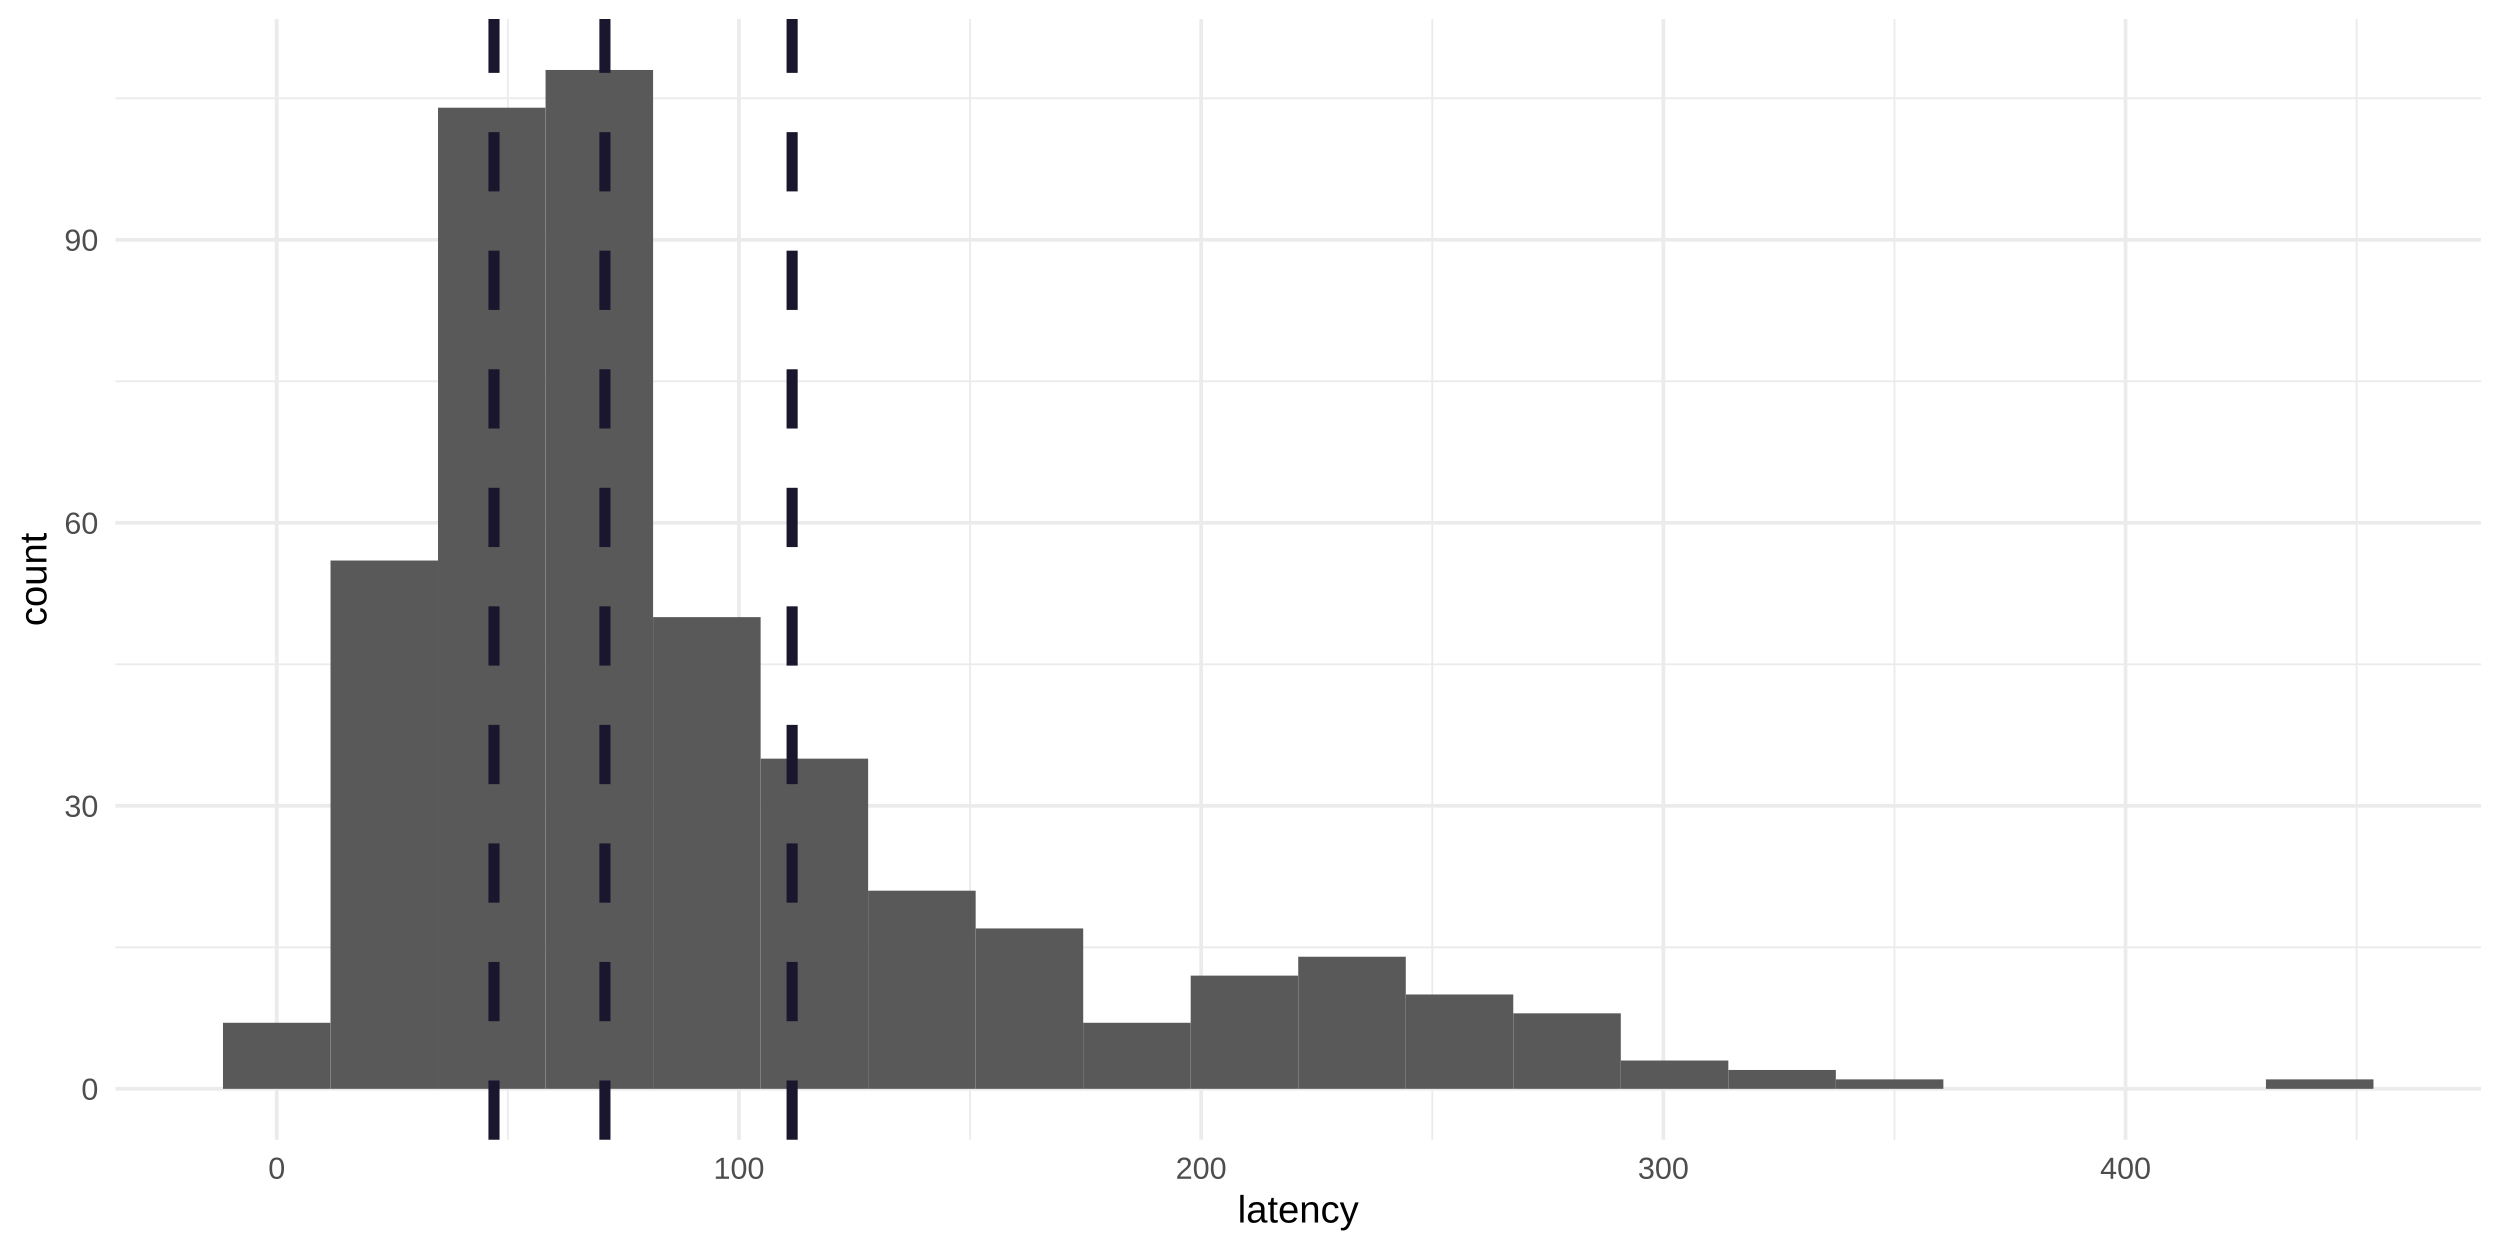
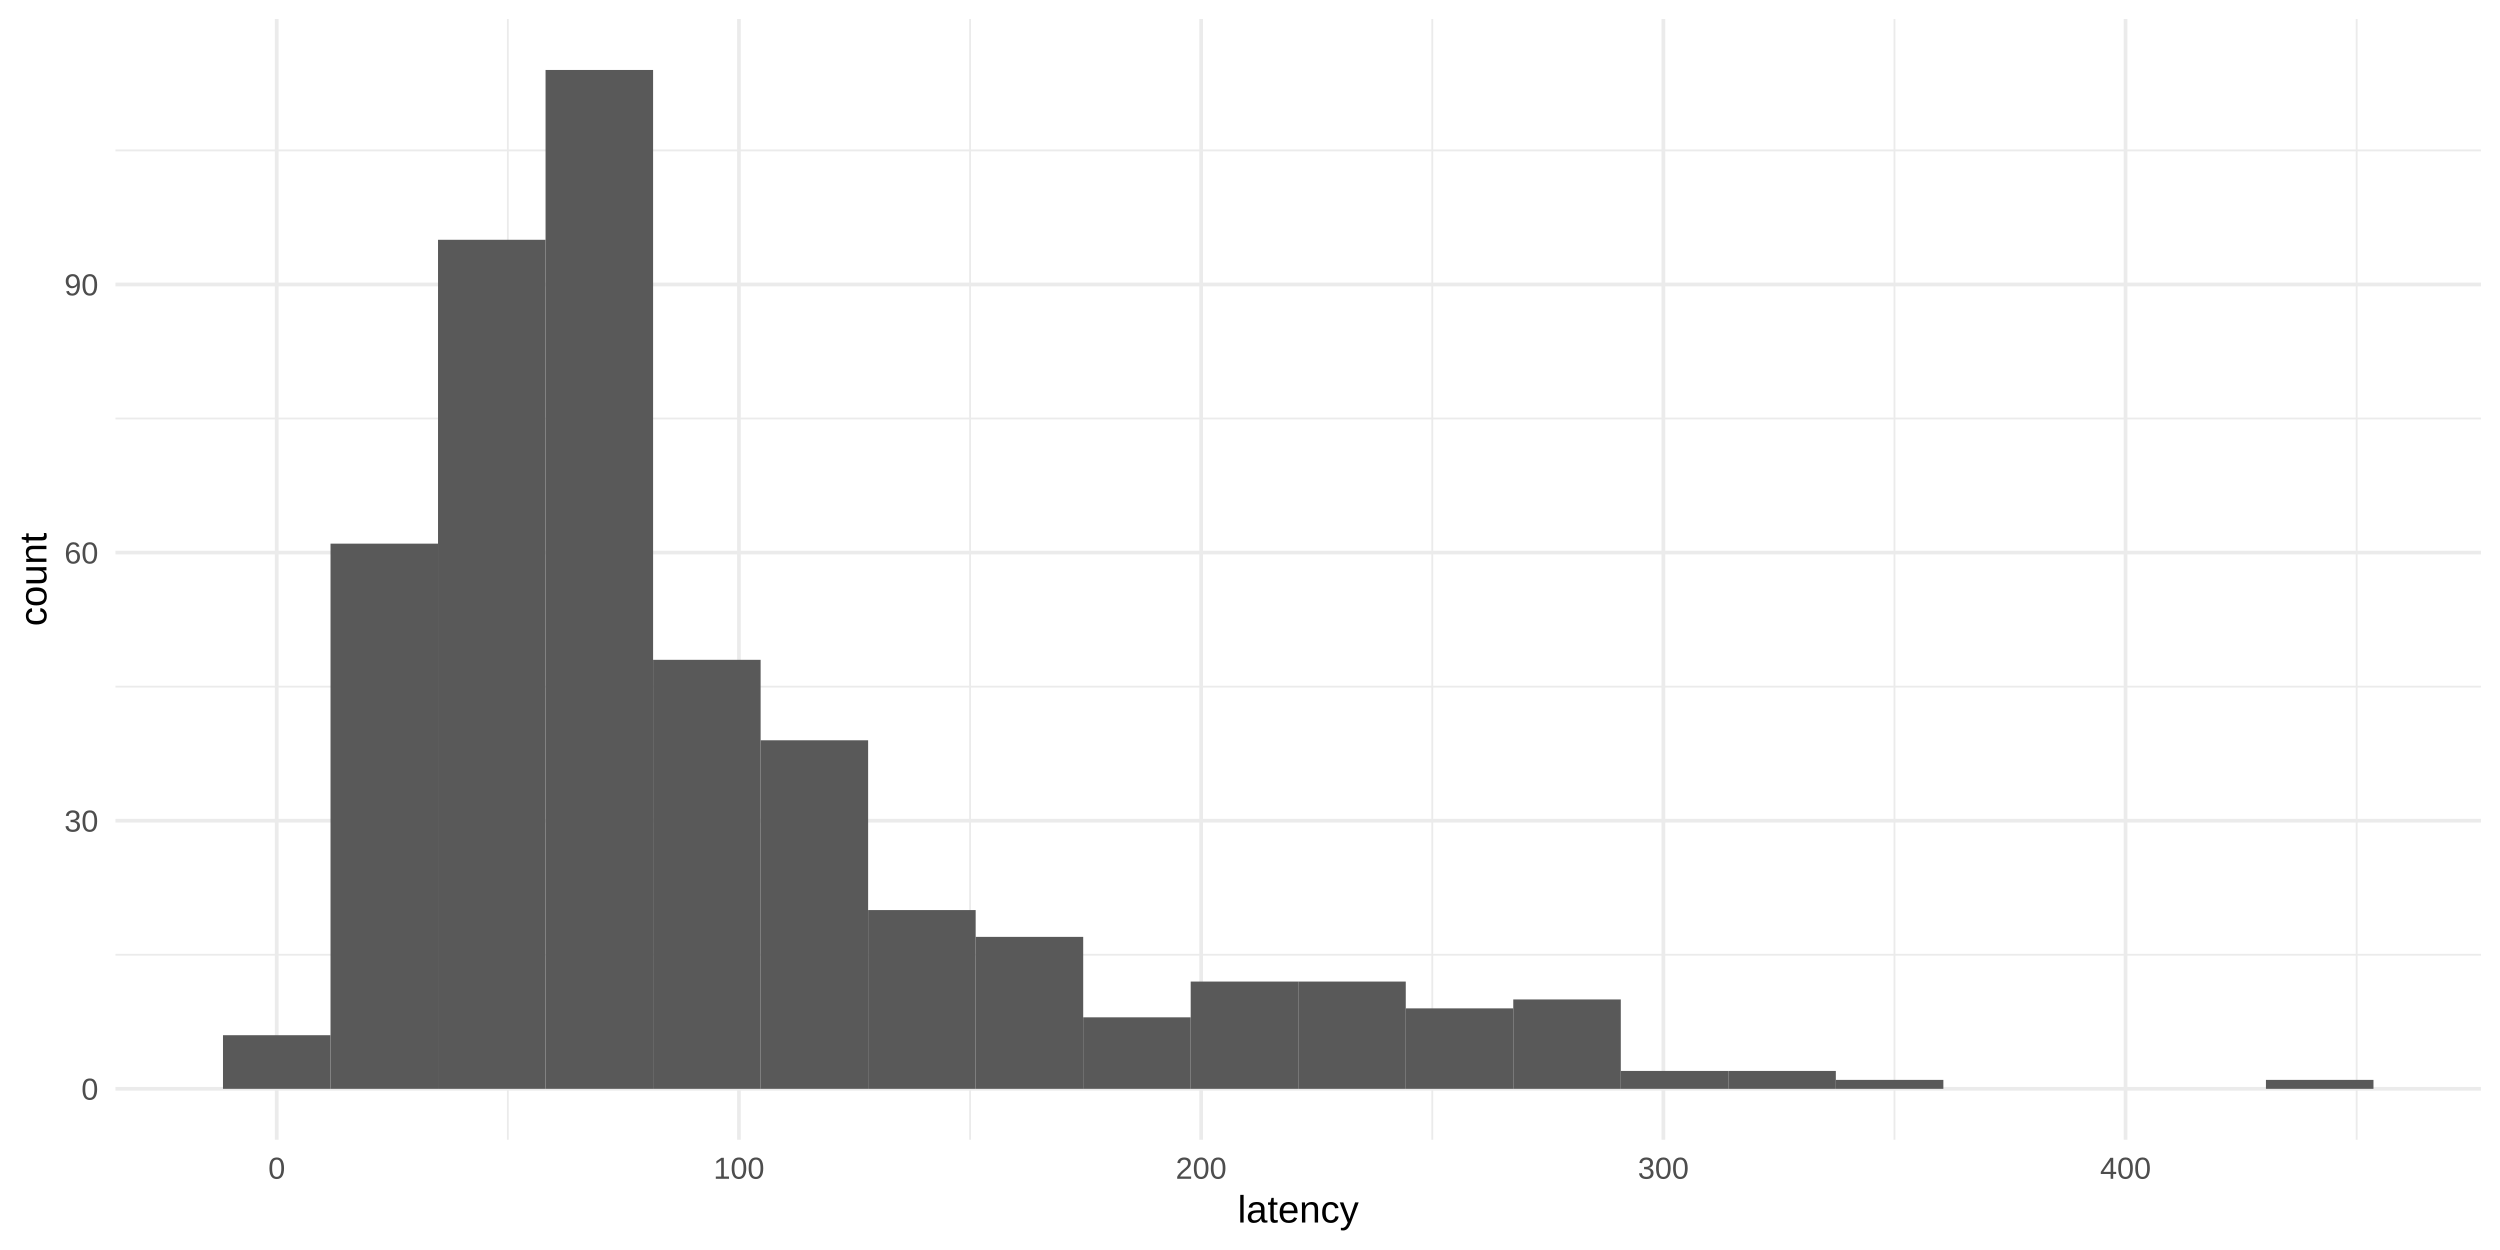
<svg xmlns="http://www.w3.org/2000/svg" class="svglite" width="720.00pt" height="360.00pt" viewBox="0 0 720.00 360.00">
  <defs>
    <style type="text/css">
    .svglite line, .svglite polyline, .svglite polygon, .svglite path, .svglite rect, .svglite circle {
      fill: none;
      stroke: #000000;
      stroke-linecap: round;
      stroke-linejoin: round;
      stroke-miterlimit: 10.00;
    }
    .svglite text {
      white-space: pre;
    }
  </style>
  </defs>
  <rect width="100%" height="100%" style="stroke: none; fill: #FFFFFF;" />
  <defs>
    <clipPath id="cpMC4wMHw3MjAuMDB8MC4wMHwzNjAuMDA=">
      <rect x="0.00" y="0.00" width="720.00" height="360.00" />
    </clipPath>
  </defs>
  <g clip-path="url(#cpMC4wMHw3MjAuMDB8MC4wMHwzNjAuMDA=)">
</g>
  <defs>
    <clipPath id="cpMzMuMjV8NzE0LjUyfDUuNDh8MzI4LjI1">
      <rect x="33.25" y="5.48" width="681.27" height="322.77" />
    </clipPath>
  </defs>
  <g clip-path="url(#cpMzMuMjV8NzE0LjUyfDUuNDh8MzI4LjI1)">
-     <polyline points="33.25,272.83 714.52,272.83 " style="stroke-width: 0.53; stroke: #EBEBEB; stroke-linecap: butt;" />
-     <polyline points="33.25,191.32 714.52,191.32 " style="stroke-width: 0.53; stroke: #EBEBEB; stroke-linecap: butt;" />
-     <polyline points="33.25,109.81 714.52,109.81 " style="stroke-width: 0.53; stroke: #EBEBEB; stroke-linecap: butt;" />
-     <polyline points="33.25,28.30 714.52,28.30 " style="stroke-width: 0.53; stroke: #EBEBEB; stroke-linecap: butt;" />
+     <polyline points="33.25,274.97 714.52,274.97 " style="stroke-width: 0.53; stroke: #EBEBEB; stroke-linecap: butt;" />
+     <polyline points="33.25,197.75 714.52,197.75 " style="stroke-width: 0.53; stroke: #EBEBEB; stroke-linecap: butt;" />
+     <polyline points="33.25,120.53 714.52,120.53 " style="stroke-width: 0.53; stroke: #EBEBEB; stroke-linecap: butt;" />
+     <polyline points="33.25,43.32 714.52,43.32 " style="stroke-width: 0.53; stroke: #EBEBEB; stroke-linecap: butt;" />
    <polyline points="146.26,328.25 146.26,5.48 " style="stroke-width: 0.53; stroke: #EBEBEB; stroke-linecap: butt;" />
    <polyline points="279.38,328.25 279.38,5.48 " style="stroke-width: 0.53; stroke: #EBEBEB; stroke-linecap: butt;" />
    <polyline points="412.49,328.25 412.49,5.48 " style="stroke-width: 0.53; stroke: #EBEBEB; stroke-linecap: butt;" />
    <polyline points="545.61,328.25 545.61,5.48 " style="stroke-width: 0.53; stroke: #EBEBEB; stroke-linecap: butt;" />
    <polyline points="678.72,328.25 678.72,5.48 " style="stroke-width: 0.53; stroke: #EBEBEB; stroke-linecap: butt;" />
    <polyline points="33.25,313.58 714.52,313.58 " style="stroke-width: 1.07; stroke: #EBEBEB; stroke-linecap: butt;" />
-     <polyline points="33.25,232.07 714.52,232.07 " style="stroke-width: 1.07; stroke: #EBEBEB; stroke-linecap: butt;" />
-     <polyline points="33.25,150.56 714.52,150.56 " style="stroke-width: 1.07; stroke: #EBEBEB; stroke-linecap: butt;" />
-     <polyline points="33.25,69.06 714.52,69.06 " style="stroke-width: 1.07; stroke: #EBEBEB; stroke-linecap: butt;" />
+     <polyline points="33.25,236.36 714.52,236.36 " style="stroke-width: 1.07; stroke: #EBEBEB; stroke-linecap: butt;" />
+     <polyline points="33.25,159.14 714.52,159.14 " style="stroke-width: 1.07; stroke: #EBEBEB; stroke-linecap: butt;" />
+     <polyline points="33.25,81.93 714.52,81.93 " style="stroke-width: 1.07; stroke: #EBEBEB; stroke-linecap: butt;" />
    <polyline points="79.70,328.25 79.70,5.48 " style="stroke-width: 1.07; stroke: #EBEBEB; stroke-linecap: butt;" />
    <polyline points="212.82,328.25 212.82,5.48 " style="stroke-width: 1.07; stroke: #EBEBEB; stroke-linecap: butt;" />
    <polyline points="345.93,328.25 345.93,5.48 " style="stroke-width: 1.07; stroke: #EBEBEB; stroke-linecap: butt;" />
    <polyline points="479.05,328.25 479.05,5.48 " style="stroke-width: 1.07; stroke: #EBEBEB; stroke-linecap: butt;" />
    <polyline points="612.16,328.25 612.16,5.48 " style="stroke-width: 1.07; stroke: #EBEBEB; stroke-linecap: butt;" />
-     <rect x="64.22" y="294.56" width="30.97" height="19.02" style="stroke-width: 1.07; stroke: none; stroke-linecap: square; stroke-linejoin: miter; fill: #595959;" />
-     <rect x="95.19" y="161.43" width="30.97" height="152.15" style="stroke-width: 1.07; stroke: none; stroke-linecap: square; stroke-linejoin: miter; fill: #595959;" />
-     <rect x="126.15" y="31.02" width="30.97" height="282.56" style="stroke-width: 1.07; stroke: none; stroke-linecap: square; stroke-linejoin: miter; fill: #595959;" />
+     <rect x="64.22" y="298.14" width="30.97" height="15.44" style="stroke-width: 1.07; stroke: none; stroke-linecap: square; stroke-linejoin: miter; fill: #595959;" />
+     <rect x="95.19" y="156.57" width="30.97" height="157.01" style="stroke-width: 1.07; stroke: none; stroke-linecap: square; stroke-linejoin: miter; fill: #595959;" />
+     <rect x="126.15" y="69.06" width="30.97" height="244.52" style="stroke-width: 1.07; stroke: none; stroke-linecap: square; stroke-linejoin: miter; fill: #595959;" />
    <rect x="157.12" y="20.15" width="30.97" height="293.43" style="stroke-width: 1.07; stroke: none; stroke-linecap: square; stroke-linejoin: miter; fill: #595959;" />
-     <rect x="188.09" y="177.73" width="30.97" height="135.85" style="stroke-width: 1.07; stroke: none; stroke-linecap: square; stroke-linejoin: miter; fill: #595959;" />
-     <rect x="219.05" y="218.49" width="30.97" height="95.09" style="stroke-width: 1.07; stroke: none; stroke-linecap: square; stroke-linejoin: miter; fill: #595959;" />
-     <rect x="250.02" y="256.52" width="30.97" height="57.06" style="stroke-width: 1.07; stroke: none; stroke-linecap: square; stroke-linejoin: miter; fill: #595959;" />
-     <rect x="280.99" y="267.39" width="30.97" height="46.19" style="stroke-width: 1.07; stroke: none; stroke-linecap: square; stroke-linejoin: miter; fill: #595959;" />
-     <rect x="311.95" y="294.56" width="30.97" height="19.02" style="stroke-width: 1.07; stroke: none; stroke-linecap: square; stroke-linejoin: miter; fill: #595959;" />
-     <rect x="342.92" y="280.98" width="30.97" height="32.60" style="stroke-width: 1.07; stroke: none; stroke-linecap: square; stroke-linejoin: miter; fill: #595959;" />
-     <rect x="373.89" y="275.54" width="30.97" height="38.04" style="stroke-width: 1.07; stroke: none; stroke-linecap: square; stroke-linejoin: miter; fill: #595959;" />
-     <rect x="404.85" y="286.41" width="30.97" height="27.17" style="stroke-width: 1.07; stroke: none; stroke-linecap: square; stroke-linejoin: miter; fill: #595959;" />
-     <rect x="435.82" y="291.84" width="30.97" height="21.74" style="stroke-width: 1.07; stroke: none; stroke-linecap: square; stroke-linejoin: miter; fill: #595959;" />
-     <rect x="466.79" y="305.43" width="30.97" height="8.15" style="stroke-width: 1.07; stroke: none; stroke-linecap: square; stroke-linejoin: miter; fill: #595959;" />
-     <rect x="497.75" y="308.15" width="30.97" height="5.43" style="stroke-width: 1.07; stroke: none; stroke-linecap: square; stroke-linejoin: miter; fill: #595959;" />
-     <rect x="528.72" y="310.86" width="30.97" height="2.72" style="stroke-width: 1.07; stroke: none; stroke-linecap: square; stroke-linejoin: miter; fill: #595959;" />
+     <rect x="188.09" y="190.03" width="30.97" height="123.55" style="stroke-width: 1.07; stroke: none; stroke-linecap: square; stroke-linejoin: miter; fill: #595959;" />
+     <rect x="219.05" y="213.20" width="30.97" height="100.38" style="stroke-width: 1.07; stroke: none; stroke-linecap: square; stroke-linejoin: miter; fill: #595959;" />
+     <rect x="250.02" y="262.10" width="30.97" height="51.48" style="stroke-width: 1.07; stroke: none; stroke-linecap: square; stroke-linejoin: miter; fill: #595959;" />
+     <rect x="280.99" y="269.82" width="30.97" height="43.76" style="stroke-width: 1.07; stroke: none; stroke-linecap: square; stroke-linejoin: miter; fill: #595959;" />
+     <rect x="311.95" y="292.99" width="30.97" height="20.59" style="stroke-width: 1.07; stroke: none; stroke-linecap: square; stroke-linejoin: miter; fill: #595959;" />
+     <rect x="342.92" y="282.69" width="30.97" height="30.89" style="stroke-width: 1.07; stroke: none; stroke-linecap: square; stroke-linejoin: miter; fill: #595959;" />
+     <rect x="373.89" y="282.69" width="30.97" height="30.89" style="stroke-width: 1.07; stroke: none; stroke-linecap: square; stroke-linejoin: miter; fill: #595959;" />
+     <rect x="404.85" y="290.41" width="30.97" height="23.17" style="stroke-width: 1.07; stroke: none; stroke-linecap: square; stroke-linejoin: miter; fill: #595959;" />
+     <rect x="435.82" y="287.84" width="30.97" height="25.74" style="stroke-width: 1.07; stroke: none; stroke-linecap: square; stroke-linejoin: miter; fill: #595959;" />
+     <rect x="466.79" y="308.43" width="30.97" height="5.15" style="stroke-width: 1.07; stroke: none; stroke-linecap: square; stroke-linejoin: miter; fill: #595959;" />
+     <rect x="497.75" y="308.43" width="30.97" height="5.15" style="stroke-width: 1.07; stroke: none; stroke-linecap: square; stroke-linejoin: miter; fill: #595959;" />
+     <rect x="528.72" y="311.01" width="30.97" height="2.57" style="stroke-width: 1.07; stroke: none; stroke-linecap: square; stroke-linejoin: miter; fill: #595959;" />
    <rect x="559.69" y="313.58" width="30.97" height="0.00" style="stroke-width: 1.07; stroke: none; stroke-linecap: square; stroke-linejoin: miter; fill: #595959;" />
    <rect x="590.65" y="313.58" width="30.97" height="0.00" style="stroke-width: 1.07; stroke: none; stroke-linecap: square; stroke-linejoin: miter; fill: #595959;" />
    <rect x="621.62" y="313.58" width="30.97" height="0.00" style="stroke-width: 1.07; stroke: none; stroke-linecap: square; stroke-linejoin: miter; fill: #595959;" />
-     <rect x="652.59" y="310.86" width="30.97" height="2.72" style="stroke-width: 1.07; stroke: none; stroke-linecap: square; stroke-linejoin: miter; fill: #595959;" />
-     <line x1="142.27" y1="328.25" x2="142.27" y2="5.48" style="stroke-width: 3.20; stroke: #1A162D; stroke-dasharray: 17.07,17.07; stroke-linecap: butt;" />
-     <line x1="174.22" y1="328.25" x2="174.22" y2="5.48" style="stroke-width: 3.20; stroke: #1A162D; stroke-dasharray: 17.07,17.07; stroke-linecap: butt;" />
-     <line x1="228.13" y1="328.25" x2="228.13" y2="5.48" style="stroke-width: 3.20; stroke: #1A162D; stroke-dasharray: 17.07,17.07; stroke-linecap: butt;" />
+     <rect x="652.59" y="311.01" width="30.97" height="2.57" style="stroke-width: 1.07; stroke: none; stroke-linecap: square; stroke-linejoin: miter; fill: #595959;" />
  </g>
  <g clip-path="url(#cpMC4wMHw3MjAuMDB8MC4wMHwzNjAuMDA=)">
    <text x="28.32" y="316.73" text-anchor="end" style="font-size: 8.80px;fill: #4D4D4D; font-family: &quot;Arial&quot;;" textLength="4.90px" lengthAdjust="spacingAndGlyphs">0</text>
-     <text x="28.32" y="235.23" text-anchor="end" style="font-size: 8.80px;fill: #4D4D4D; font-family: &quot;Arial&quot;;" textLength="9.79px" lengthAdjust="spacingAndGlyphs">30</text>
-     <text x="28.32" y="153.72" text-anchor="end" style="font-size: 8.80px;fill: #4D4D4D; font-family: &quot;Arial&quot;;" textLength="9.79px" lengthAdjust="spacingAndGlyphs">60</text>
-     <text x="28.32" y="72.21" text-anchor="end" style="font-size: 8.80px;fill: #4D4D4D; font-family: &quot;Arial&quot;;" textLength="9.79px" lengthAdjust="spacingAndGlyphs">90</text>
+     <text x="28.32" y="239.52" text-anchor="end" style="font-size: 8.80px;fill: #4D4D4D; font-family: &quot;Arial&quot;;" textLength="9.79px" lengthAdjust="spacingAndGlyphs">30</text>
+     <text x="28.32" y="162.30" text-anchor="end" style="font-size: 8.80px;fill: #4D4D4D; font-family: &quot;Arial&quot;;" textLength="9.79px" lengthAdjust="spacingAndGlyphs">60</text>
+     <text x="28.32" y="85.08" text-anchor="end" style="font-size: 8.80px;fill: #4D4D4D; font-family: &quot;Arial&quot;;" textLength="9.79px" lengthAdjust="spacingAndGlyphs">90</text>
    <text x="79.70" y="339.49" text-anchor="middle" style="font-size: 8.80px;fill: #4D4D4D; font-family: &quot;Arial&quot;;" textLength="4.90px" lengthAdjust="spacingAndGlyphs">0</text>
    <text x="212.82" y="339.49" text-anchor="middle" style="font-size: 8.80px;fill: #4D4D4D; font-family: &quot;Arial&quot;;" textLength="14.69px" lengthAdjust="spacingAndGlyphs">100</text>
    <text x="345.93" y="339.49" text-anchor="middle" style="font-size: 8.80px;fill: #4D4D4D; font-family: &quot;Arial&quot;;" textLength="14.69px" lengthAdjust="spacingAndGlyphs">200</text>
    <text x="479.05" y="339.49" text-anchor="middle" style="font-size: 8.80px;fill: #4D4D4D; font-family: &quot;Arial&quot;;" textLength="14.69px" lengthAdjust="spacingAndGlyphs">300</text>
    <text x="612.16" y="339.49" text-anchor="middle" style="font-size: 8.80px;fill: #4D4D4D; font-family: &quot;Arial&quot;;" textLength="14.69px" lengthAdjust="spacingAndGlyphs">400</text>
    <text x="373.89" y="352.10" text-anchor="middle" style="font-size: 11.00px; font-family: &quot;Arial&quot;;" textLength="34.86px" lengthAdjust="spacingAndGlyphs">latency</text>
    <text transform="translate(13.37,166.87) rotate(-90)" text-anchor="middle" style="font-size: 11.00px; font-family: &quot;Arial&quot;;" textLength="26.91px" lengthAdjust="spacingAndGlyphs">count</text>
  </g>
</svg>
